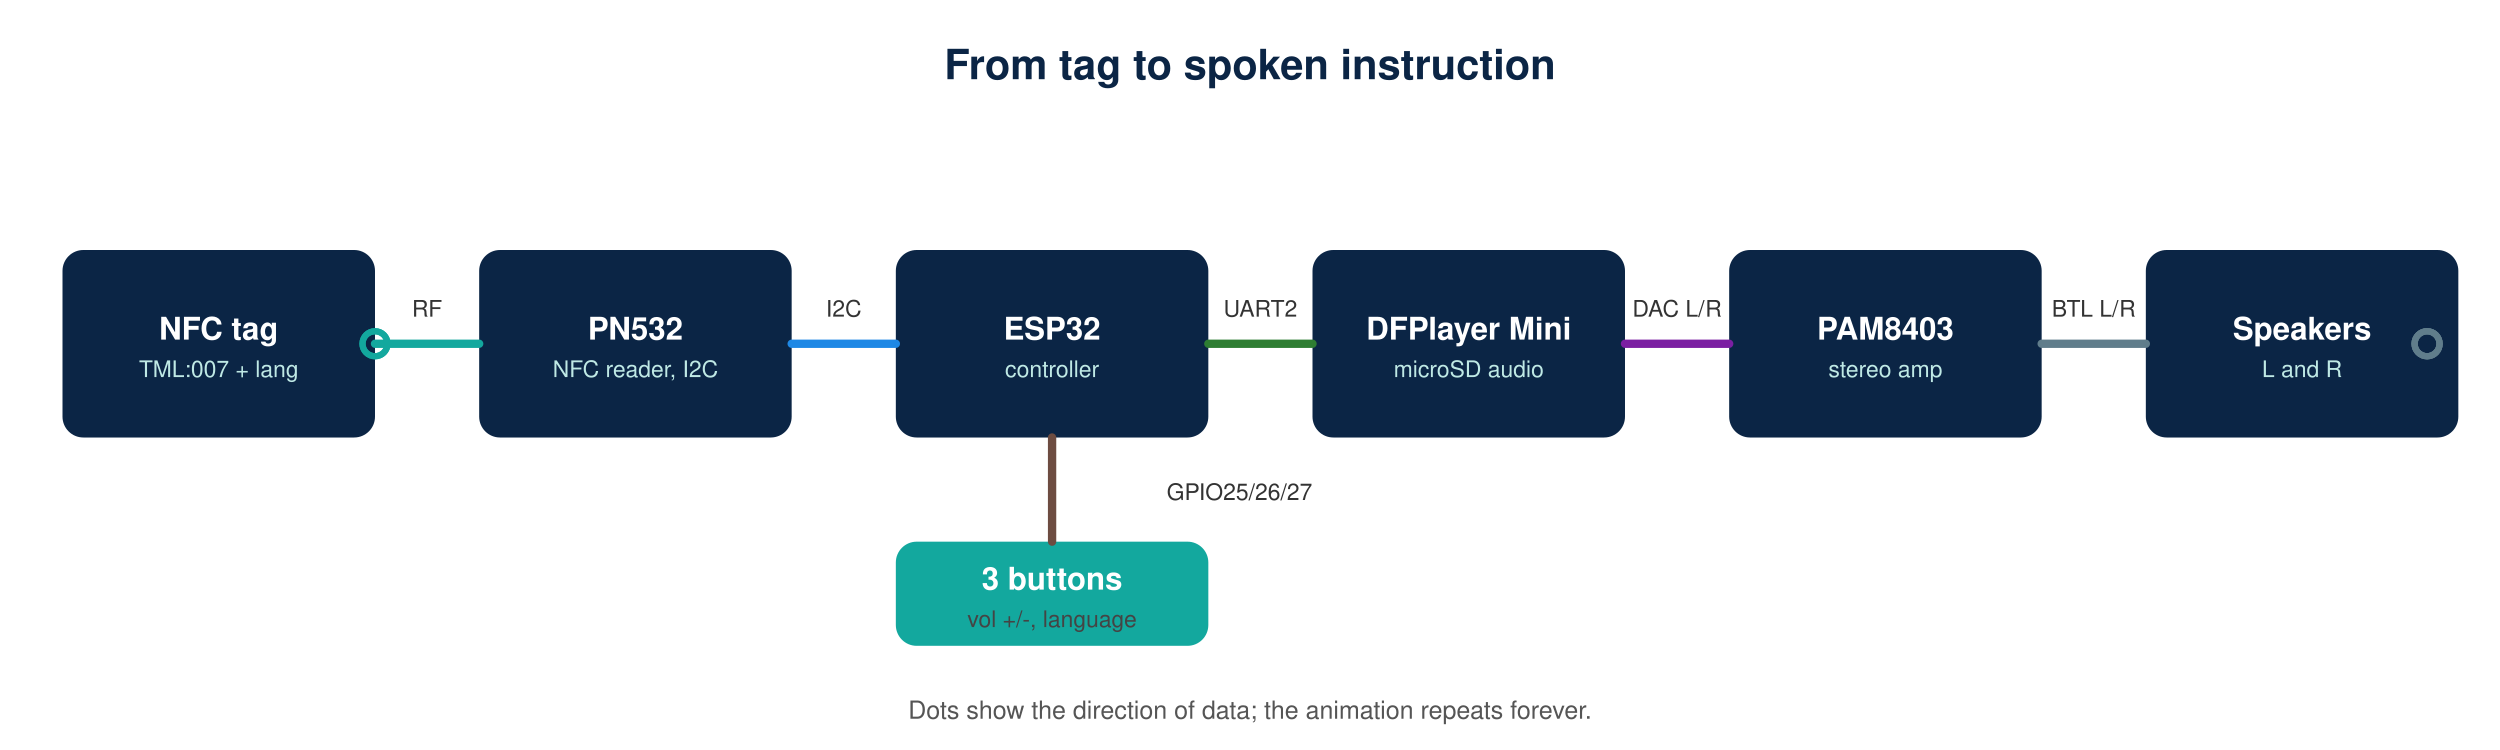
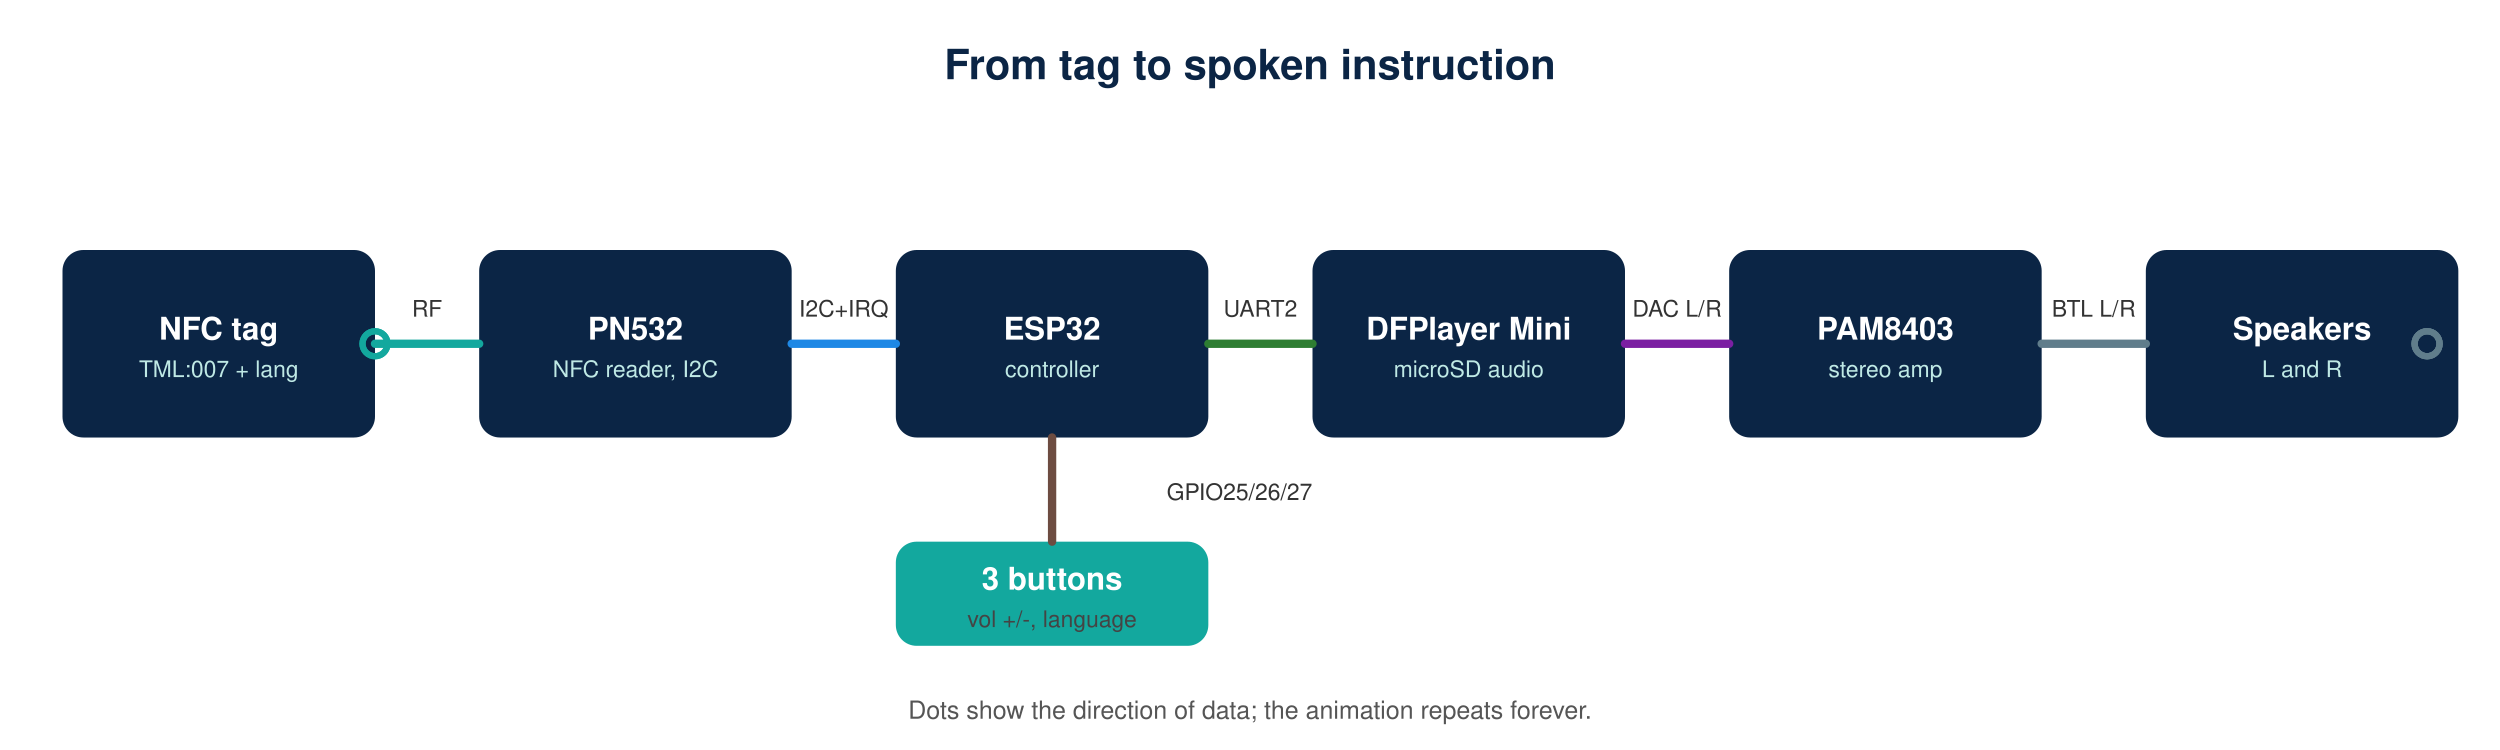
<svg xmlns="http://www.w3.org/2000/svg" viewBox="0 0 1200 360" width="1200" height="360" font-family="Helvetica, Arial, sans-serif">
  <rect width="1200" height="360" fill="#ffffff" />
  <text x="600" y="38" font-size="20" fill="#0B2545" text-anchor="middle" font-weight="700">From tag to spoken instruction</text>
  <rect x="30" y="120" width="150" height="90" rx="10" fill="#0B2545" />
  <text x="105.0" y="163.0" font-size="15" fill="#fff" text-anchor="middle" font-weight="700">NFC tag</text>
  <text x="105.0" y="181.0" font-size="11" fill="#bfe9e5" text-anchor="middle">TML:007 + lang</text>
  <rect x="230" y="120" width="150" height="90" rx="10" fill="#0B2545" />
  <text x="305.0" y="163.0" font-size="15" fill="#fff" text-anchor="middle" font-weight="700">PN532</text>
  <text x="305.0" y="181.0" font-size="11" fill="#bfe9e5" text-anchor="middle">NFC reader, I2C</text>
  <rect x="430" y="120" width="150" height="90" rx="10" fill="#0B2545" />
  <text x="505.0" y="163.0" font-size="15" fill="#fff" text-anchor="middle" font-weight="700">ESP32</text>
  <text x="505.0" y="181.0" font-size="11" fill="#bfe9e5" text-anchor="middle">controller</text>
  <rect x="630" y="120" width="150" height="90" rx="10" fill="#0B2545" />
  <text x="705.0" y="163.0" font-size="15" fill="#fff" text-anchor="middle" font-weight="700">DFPlayer Mini</text>
  <text x="705.0" y="181.0" font-size="11" fill="#bfe9e5" text-anchor="middle">microSD audio</text>
  <rect x="830" y="120" width="150" height="90" rx="10" fill="#0B2545" />
  <text x="905.0" y="163.0" font-size="15" fill="#fff" text-anchor="middle" font-weight="700">PAM8403</text>
  <text x="905.0" y="181.0" font-size="11" fill="#bfe9e5" text-anchor="middle">stereo amp</text>
  <rect x="1030" y="120" width="150" height="90" rx="10" fill="#0B2545" />
  <text x="1105.0" y="163.0" font-size="15" fill="#fff" text-anchor="middle" font-weight="700">Speakers</text>
  <text x="1105.0" y="181.0" font-size="11" fill="#bfe9e5" text-anchor="middle">L and R</text>
  <line x1="180" y1="165" x2="230" y2="165" stroke="#13A89E" stroke-width="4" stroke-linecap="round" />
  <text x="205.0" y="152" font-size="11" fill="#333" text-anchor="middle">RF</text>
  <line x1="380" y1="165" x2="430" y2="165" stroke="#1E88E5" stroke-width="4" stroke-linecap="round" />
-   <text x="405.0" y="152" font-size="11" fill="#333" text-anchor="middle">I2C</text>
+   <text x="405.0" y="152" font-size="11" fill="#333" text-anchor="middle">I2C+IRQ</text>
  <line x1="580" y1="165" x2="630" y2="165" stroke="#2E7D32" stroke-width="4" stroke-linecap="round" />
  <text x="605.0" y="152" font-size="11" fill="#333" text-anchor="middle">UART2</text>
  <line x1="780" y1="165" x2="830" y2="165" stroke="#7B1FA2" stroke-width="4" stroke-linecap="round" />
  <text x="805.0" y="152" font-size="11" fill="#333" text-anchor="middle">DAC L/R</text>
  <line x1="980" y1="165" x2="1030" y2="165" stroke="#607D8B" stroke-width="4" stroke-linecap="round" />
  <text x="1005.0" y="152" font-size="11" fill="#333" text-anchor="middle">BTL L/R</text>
  <circle r="7" fill="#13A89E" opacity="0">
    <animateMotion dur="8.0s" repeatCount="indefinite" path="M180,165 L230,165" keyPoints="0;0;1;1" keyTimes="0;0;0.106;1" calcMode="linear" />
    <animate attributeName="opacity" dur="8.0s" repeatCount="indefinite" values="0;0;1;1;0;0" keyTimes="0;0;0.001;0.106;0.107;1" />
  </circle>
  <circle r="7" fill="#1E88E5" opacity="0">
    <animateMotion dur="8.0s" repeatCount="indefinite" path="M380,165 L430,165" keyPoints="0;0;1;1" keyTimes="0;0.125;0.231;1" calcMode="linear" />
    <animate attributeName="opacity" dur="8.0s" repeatCount="indefinite" values="0;0;1;1;0;0" keyTimes="0;0.125;0.126;0.231;0.232;1" />
  </circle>
  <circle r="7" fill="#2E7D32" opacity="0">
    <animateMotion dur="8.0s" repeatCount="indefinite" path="M580,165 L630,165" keyPoints="0;0;1;1" keyTimes="0;0.25;0.356;1" calcMode="linear" />
    <animate attributeName="opacity" dur="8.0s" repeatCount="indefinite" values="0;0;1;1;0;0" keyTimes="0;0.25;0.251;0.356;0.357;1" />
  </circle>
  <circle r="7" fill="#7B1FA2" opacity="0">
    <animateMotion dur="8.0s" repeatCount="indefinite" path="M780,165 L830,165" keyPoints="0;0;1;1" keyTimes="0;0.375;0.481;1" calcMode="linear" />
    <animate attributeName="opacity" dur="8.0s" repeatCount="indefinite" values="0;0;1;1;0;0" keyTimes="0;0.375;0.376;0.481;0.482;1" />
  </circle>
  <circle r="7" fill="#607D8B" opacity="0">
    <animateMotion dur="8.0s" repeatCount="indefinite" path="M980,165 L1030,165" keyPoints="0;0;1;1" keyTimes="0;0.5;0.606;1" calcMode="linear" />
    <animate attributeName="opacity" dur="8.0s" repeatCount="indefinite" values="0;0;1;1;0;0" keyTimes="0;0.5;0.501;0.606;0.607;1" />
  </circle>
  <rect x="430" y="260" width="150" height="50" rx="10" fill="#13A89E" />
  <text x="505.0" y="283.0" font-size="15" fill="#fff" text-anchor="middle" font-weight="700">3 buttons</text>
  <text x="505.0" y="301.0" font-size="11" fill="#444" text-anchor="middle">vol +/-, language</text>
  <line x1="505" y1="260" x2="505" y2="210" stroke="#6D4C41" stroke-width="4" stroke-linecap="round" />
  <text x="560" y="240" font-size="11" fill="#333" text-anchor="start">GPIO25/26/27</text>
  <circle r="7" fill="#6D4C41" opacity="0">
    <animateMotion dur="8.0s" repeatCount="indefinite" path="M505,260 L505,210" keyPoints="0;0;1;1" keyTimes="0;0.75;0.856;1" calcMode="linear" />
    <animate attributeName="opacity" dur="8.0s" repeatCount="indefinite" values="0;0;1;1;0;0" keyTimes="0;0.75;0.751;0.856;0.857;1" />
  </circle>
  <circle cx="180" cy="165" r="6" fill="none" stroke="#13A89E" stroke-width="3">
    <animate attributeName="r" values="6;34" dur="2.4s" begin="0.00s" repeatCount="indefinite" />
    <animate attributeName="opacity" values="0.9;0" dur="2.4s" begin="0.00s" repeatCount="indefinite" />
  </circle>
  <circle cx="180" cy="165" r="6" fill="none" stroke="#13A89E" stroke-width="3">
    <animate attributeName="r" values="6;34" dur="2.4s" begin="1.20s" repeatCount="indefinite" />
    <animate attributeName="opacity" values="0.9;0" dur="2.4s" begin="1.20s" repeatCount="indefinite" />
  </circle>
  <circle cx="1165" cy="165" r="6" fill="none" stroke="#607D8B" stroke-width="3">
    <animate attributeName="r" values="6;30" dur="2.4s" begin="0.00s" repeatCount="indefinite" />
    <animate attributeName="opacity" values="0.9;0" dur="2.4s" begin="0.00s" repeatCount="indefinite" />
  </circle>
  <circle cx="1165" cy="165" r="6" fill="none" stroke="#607D8B" stroke-width="3">
    <animate attributeName="r" values="6;30" dur="2.4s" begin="0.80s" repeatCount="indefinite" />
    <animate attributeName="opacity" values="0.9;0" dur="2.4s" begin="0.80s" repeatCount="indefinite" />
  </circle>
  <circle cx="1165" cy="165" r="6" fill="none" stroke="#607D8B" stroke-width="3">
    <animate attributeName="r" values="6;30" dur="2.4s" begin="1.60s" repeatCount="indefinite" />
    <animate attributeName="opacity" values="0.9;0" dur="2.4s" begin="1.60s" repeatCount="indefinite" />
  </circle>
  <text x="600" y="345" font-size="12" fill="#555" text-anchor="middle">Dots show the direction of data; the animation repeats forever.</text>
</svg>
